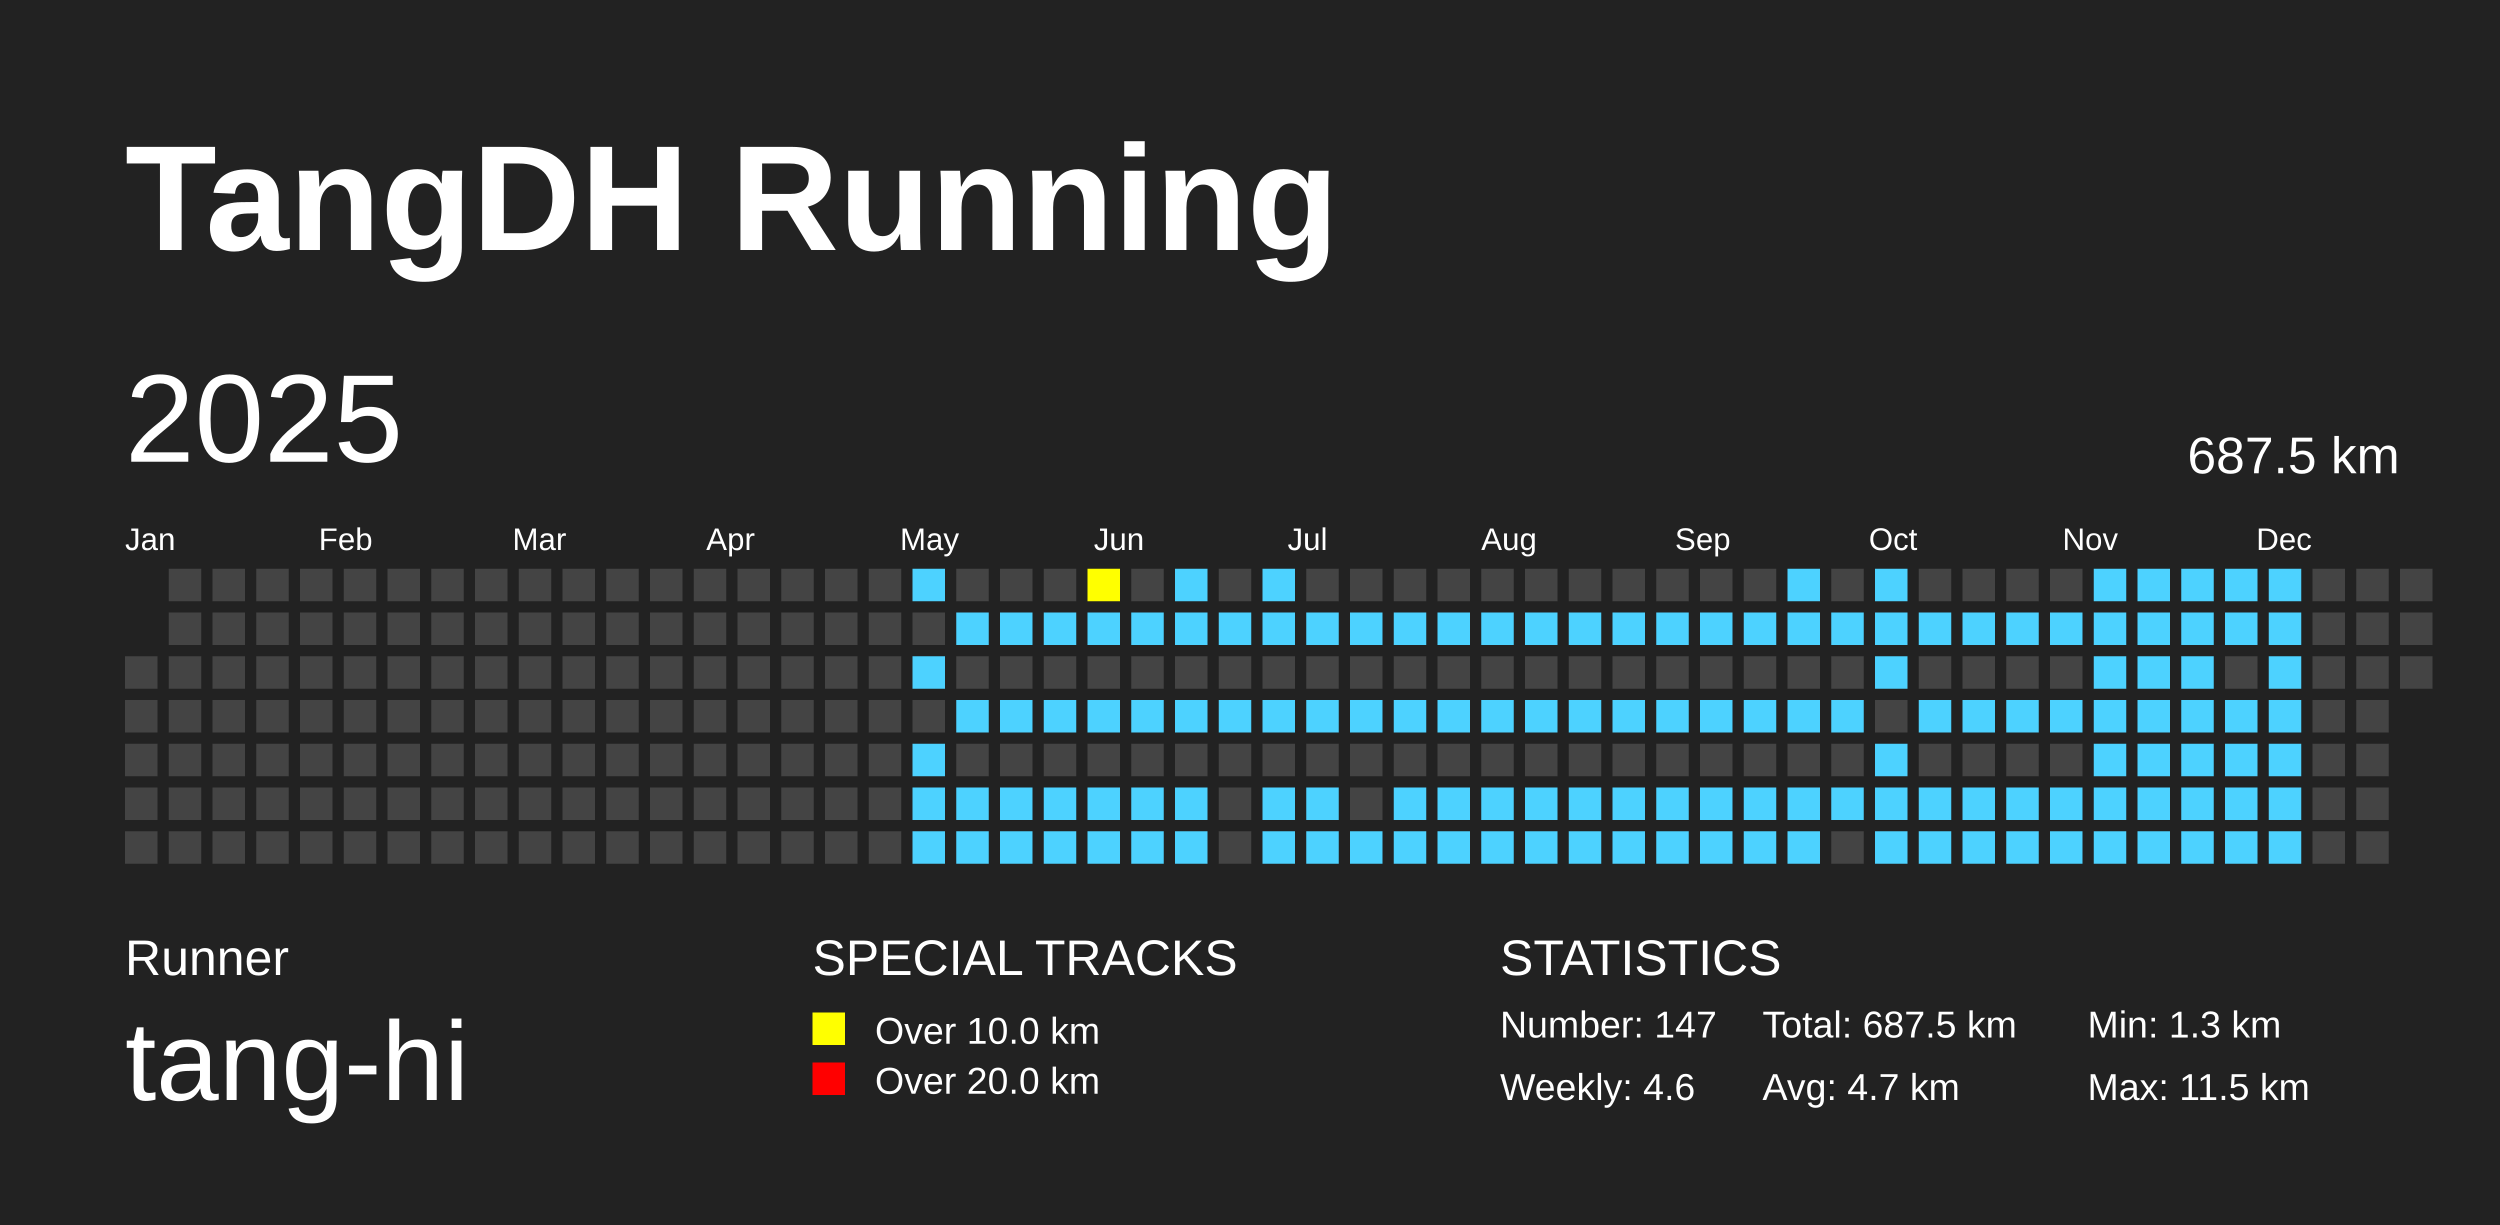
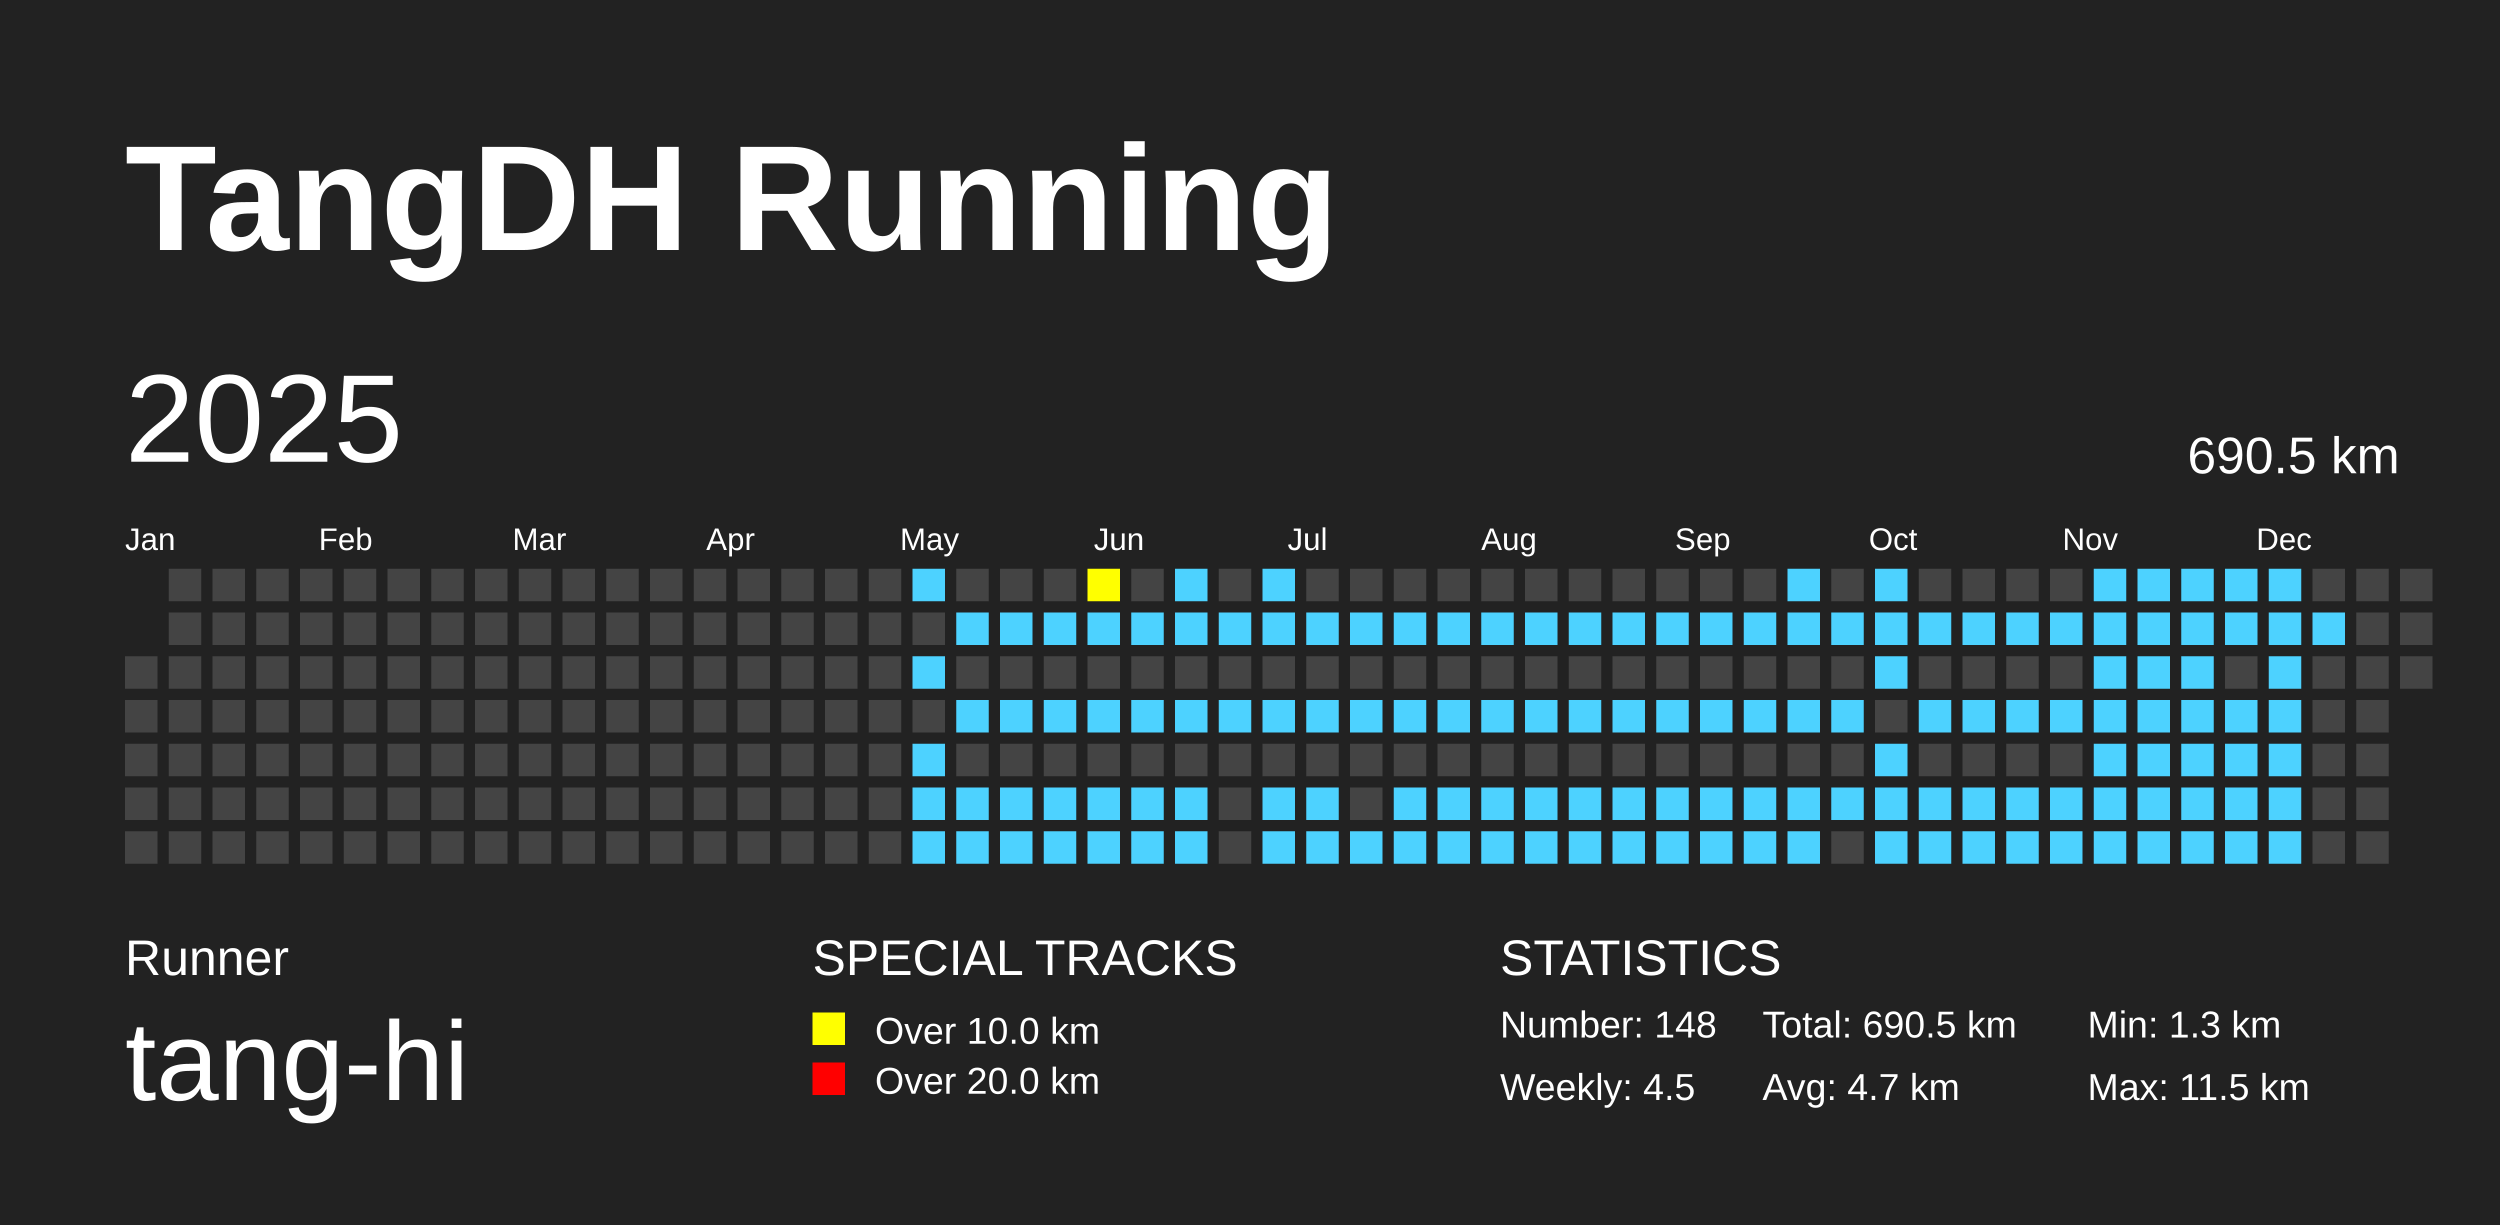
<svg xmlns="http://www.w3.org/2000/svg" baseProfile="full" height="98mm" version="1.1" viewBox="0,0,200,98" width="200mm">
  <defs />
  <rect fill="#222222" height="98" width="200" x="0" y="0" />
  <text fill="#FFFFFF" style="font-size:12px; font-family:Arial; font-weight:bold;" x="10" y="20">TangDH Running</text>
  <text fill="#FFFFFF" style="font-size:4px; font-family:Arial" x="10" y="78">Runner</text>
  <text fill="#FFFFFF" style="font-size:9px; font-family:Arial" x="10" y="88">tang-hi</text>
  <text fill="#FFFFFF" style="font-size:4px; font-family:Arial" x="65" y="78">SPECIAL TRACKS</text>
  <rect fill="yellow" height="2.6" width="2.6" x="65" y="81" />
  <text fill="#FFFFFF" style="font-size:3px; font-family:Arial" x="70" y="83.5">Over 10.0 km</text>
  <rect fill="red" height="2.6" width="2.6" x="65" y="85" />
  <text fill="#FFFFFF" style="font-size:3px; font-family:Arial" x="70" y="87.5">Over 20.0 km</text>
  <text fill="#FFFFFF" style="font-size:4px; font-family:Arial" x="120" y="78">STATISTICS</text>
-   <text fill="#FFFFFF" style="font-size:3px; font-family:Arial" x="120" y="83">Number: 147</text>
-   <text fill="#FFFFFF" style="font-size:3px; font-family:Arial" x="120" y="88">Weekly: 4.6</text>
-   <text fill="#FFFFFF" style="font-size:3px; font-family:Arial" x="141" y="83">Total: 687.5 km</text>
+   <text fill="#FFFFFF" style="font-size:3px; font-family:Arial" x="120" y="83">Number: 148</text>
+   <text fill="#FFFFFF" style="font-size:3px; font-family:Arial" x="120" y="88">Weekly: 4.5</text>
+   <text fill="#FFFFFF" style="font-size:3px; font-family:Arial" x="141" y="83">Total: 690.5 km</text>
  <text fill="#FFFFFF" style="font-size:3px; font-family:Arial" x="141" y="88">Avg: 4.7 km</text>
  <text fill="#FFFFFF" style="font-size:3px; font-family:Arial" x="167" y="83">Min: 1.3 km</text>
  <text fill="#FFFFFF" style="font-size:3px; font-family:Arial" x="167" y="88">Max: 11.5 km</text>
  <text dominant-baseline="hanging" fill="#FFFFFF" style="font-size:10.0px; font-family:Arial;" x="10" y="30">2025</text>
-   <text dominant-baseline="hanging" fill="#FFFFFF" style="font-size:4.125px; font-family:Arial;" x="175" y="35">687.5 km</text>
+   <text dominant-baseline="hanging" fill="#FFFFFF" style="font-size:4.125px; font-family:Arial;" x="175" y="35">690.5 km</text>
  <text fill="#FFFFFF" style="font-size:2.5px; font-family:Arial" x="10.0" y="44">Jan</text>
  <text fill="#FFFFFF" style="font-size:2.5px; font-family:Arial" x="25.5" y="44">Feb</text>
  <text fill="#FFFFFF" style="font-size:2.5px; font-family:Arial" x="41.0" y="44">Mar</text>
  <text fill="#FFFFFF" style="font-size:2.5px; font-family:Arial" x="56.5" y="44">Apr</text>
  <text fill="#FFFFFF" style="font-size:2.5px; font-family:Arial" x="72.0" y="44">May</text>
  <text fill="#FFFFFF" style="font-size:2.5px; font-family:Arial" x="87.5" y="44">Jun</text>
  <text fill="#FFFFFF" style="font-size:2.5px; font-family:Arial" x="103.0" y="44">Jul</text>
  <text fill="#FFFFFF" style="font-size:2.5px; font-family:Arial" x="118.5" y="44">Aug</text>
  <text fill="#FFFFFF" style="font-size:2.5px; font-family:Arial" x="134.0" y="44">Sep</text>
  <text fill="#FFFFFF" style="font-size:2.5px; font-family:Arial" x="149.5" y="44">Oct</text>
  <text fill="#FFFFFF" style="font-size:2.5px; font-family:Arial" x="165.0" y="44">Nov</text>
  <text fill="#FFFFFF" style="font-size:2.5px; font-family:Arial" x="180.5" y="44">Dec</text>
  <rect fill="#444444" height="2.6" width="2.6" x="10.0" y="52.5" />
  <rect fill="#444444" height="2.6" width="2.6" x="10.0" y="56.0" />
  <rect fill="#444444" height="2.6" width="2.6" x="10.0" y="59.5" />
  <rect fill="#444444" height="2.6" width="2.6" x="10.0" y="63.0" />
  <rect fill="#444444" height="2.6" width="2.6" x="10.0" y="66.5" />
  <rect fill="#444444" height="2.6" width="2.6" x="13.5" y="45.5" />
  <rect fill="#444444" height="2.6" width="2.6" x="13.5" y="49.0" />
  <rect fill="#444444" height="2.6" width="2.6" x="13.5" y="52.5" />
  <rect fill="#444444" height="2.6" width="2.6" x="13.5" y="56.0" />
  <rect fill="#444444" height="2.6" width="2.6" x="13.5" y="59.5" />
  <rect fill="#444444" height="2.6" width="2.6" x="13.5" y="63.0" />
  <rect fill="#444444" height="2.6" width="2.6" x="13.5" y="66.5" />
  <rect fill="#444444" height="2.6" width="2.6" x="17.0" y="45.5" />
  <rect fill="#444444" height="2.6" width="2.6" x="17.0" y="49.0" />
  <rect fill="#444444" height="2.6" width="2.6" x="17.0" y="52.5" />
  <rect fill="#444444" height="2.6" width="2.6" x="17.0" y="56.0" />
  <rect fill="#444444" height="2.6" width="2.6" x="17.0" y="59.5" />
  <rect fill="#444444" height="2.6" width="2.6" x="17.0" y="63.0" />
  <rect fill="#444444" height="2.6" width="2.6" x="17.0" y="66.5" />
  <rect fill="#444444" height="2.6" width="2.6" x="20.5" y="45.5" />
  <rect fill="#444444" height="2.6" width="2.6" x="20.5" y="49.0" />
  <rect fill="#444444" height="2.6" width="2.6" x="20.5" y="52.5" />
  <rect fill="#444444" height="2.6" width="2.6" x="20.5" y="56.0" />
  <rect fill="#444444" height="2.6" width="2.6" x="20.5" y="59.5" />
  <rect fill="#444444" height="2.6" width="2.6" x="20.5" y="63.0" />
  <rect fill="#444444" height="2.6" width="2.6" x="20.5" y="66.5" />
  <rect fill="#444444" height="2.6" width="2.6" x="24.0" y="45.5" />
  <rect fill="#444444" height="2.6" width="2.6" x="24.0" y="49.0" />
  <rect fill="#444444" height="2.6" width="2.6" x="24.0" y="52.5" />
  <rect fill="#444444" height="2.6" width="2.6" x="24.0" y="56.0" />
  <rect fill="#444444" height="2.6" width="2.6" x="24.0" y="59.5" />
  <rect fill="#444444" height="2.6" width="2.6" x="24.0" y="63.0" />
  <rect fill="#444444" height="2.6" width="2.6" x="24.0" y="66.5" />
  <rect fill="#444444" height="2.6" width="2.6" x="27.5" y="45.5" />
  <rect fill="#444444" height="2.6" width="2.6" x="27.5" y="49.0" />
  <rect fill="#444444" height="2.6" width="2.6" x="27.5" y="52.5" />
  <rect fill="#444444" height="2.6" width="2.6" x="27.5" y="56.0" />
  <rect fill="#444444" height="2.6" width="2.6" x="27.5" y="59.5" />
  <rect fill="#444444" height="2.6" width="2.6" x="27.5" y="63.0" />
  <rect fill="#444444" height="2.6" width="2.6" x="27.5" y="66.5" />
  <rect fill="#444444" height="2.6" width="2.6" x="31.0" y="45.5" />
  <rect fill="#444444" height="2.6" width="2.6" x="31.0" y="49.0" />
  <rect fill="#444444" height="2.6" width="2.6" x="31.0" y="52.5" />
  <rect fill="#444444" height="2.6" width="2.6" x="31.0" y="56.0" />
  <rect fill="#444444" height="2.6" width="2.6" x="31.0" y="59.5" />
  <rect fill="#444444" height="2.6" width="2.6" x="31.0" y="63.0" />
  <rect fill="#444444" height="2.6" width="2.6" x="31.0" y="66.5" />
  <rect fill="#444444" height="2.6" width="2.6" x="34.5" y="45.5" />
  <rect fill="#444444" height="2.6" width="2.6" x="34.5" y="49.0" />
  <rect fill="#444444" height="2.6" width="2.6" x="34.5" y="52.5" />
  <rect fill="#444444" height="2.6" width="2.6" x="34.5" y="56.0" />
  <rect fill="#444444" height="2.6" width="2.6" x="34.5" y="59.5" />
  <rect fill="#444444" height="2.6" width="2.6" x="34.5" y="63.0" />
  <rect fill="#444444" height="2.6" width="2.6" x="34.5" y="66.5" />
  <rect fill="#444444" height="2.6" width="2.6" x="38.0" y="45.5" />
  <rect fill="#444444" height="2.6" width="2.6" x="38.0" y="49.0" />
  <rect fill="#444444" height="2.6" width="2.6" x="38.0" y="52.5" />
  <rect fill="#444444" height="2.6" width="2.6" x="38.0" y="56.0" />
  <rect fill="#444444" height="2.6" width="2.6" x="38.0" y="59.5" />
  <rect fill="#444444" height="2.6" width="2.6" x="38.0" y="63.0" />
  <rect fill="#444444" height="2.6" width="2.6" x="38.0" y="66.5" />
  <rect fill="#444444" height="2.6" width="2.6" x="41.5" y="45.5" />
  <rect fill="#444444" height="2.6" width="2.6" x="41.5" y="49.0" />
  <rect fill="#444444" height="2.6" width="2.6" x="41.5" y="52.5" />
  <rect fill="#444444" height="2.6" width="2.6" x="41.5" y="56.0" />
  <rect fill="#444444" height="2.6" width="2.6" x="41.5" y="59.5" />
  <rect fill="#444444" height="2.6" width="2.6" x="41.5" y="63.0" />
  <rect fill="#444444" height="2.6" width="2.6" x="41.5" y="66.5" />
  <rect fill="#444444" height="2.6" width="2.6" x="45.0" y="45.5" />
  <rect fill="#444444" height="2.6" width="2.6" x="45.0" y="49.0" />
  <rect fill="#444444" height="2.6" width="2.6" x="45.0" y="52.5" />
  <rect fill="#444444" height="2.6" width="2.6" x="45.0" y="56.0" />
  <rect fill="#444444" height="2.6" width="2.6" x="45.0" y="59.5" />
  <rect fill="#444444" height="2.6" width="2.6" x="45.0" y="63.0" />
  <rect fill="#444444" height="2.6" width="2.6" x="45.0" y="66.5" />
  <rect fill="#444444" height="2.6" width="2.6" x="48.5" y="45.5" />
  <rect fill="#444444" height="2.6" width="2.6" x="48.5" y="49.0" />
  <rect fill="#444444" height="2.6" width="2.6" x="48.5" y="52.5" />
  <rect fill="#444444" height="2.6" width="2.6" x="48.5" y="56.0" />
  <rect fill="#444444" height="2.6" width="2.6" x="48.5" y="59.5" />
  <rect fill="#444444" height="2.6" width="2.6" x="48.5" y="63.0" />
  <rect fill="#444444" height="2.6" width="2.6" x="48.5" y="66.5" />
  <rect fill="#444444" height="2.6" width="2.6" x="52.0" y="45.5" />
  <rect fill="#444444" height="2.6" width="2.6" x="52.0" y="49.0" />
  <rect fill="#444444" height="2.6" width="2.6" x="52.0" y="52.5" />
  <rect fill="#444444" height="2.6" width="2.6" x="52.0" y="56.0" />
  <rect fill="#444444" height="2.6" width="2.6" x="52.0" y="59.5" />
  <rect fill="#444444" height="2.6" width="2.6" x="52.0" y="63.0" />
  <rect fill="#444444" height="2.6" width="2.6" x="52.0" y="66.5" />
  <rect fill="#444444" height="2.6" width="2.6" x="55.5" y="45.5" />
  <rect fill="#444444" height="2.6" width="2.6" x="55.5" y="49.0" />
  <rect fill="#444444" height="2.6" width="2.6" x="55.5" y="52.5" />
  <rect fill="#444444" height="2.6" width="2.6" x="55.5" y="56.0" />
  <rect fill="#444444" height="2.6" width="2.6" x="55.5" y="59.5" />
  <rect fill="#444444" height="2.6" width="2.6" x="55.5" y="63.0" />
  <rect fill="#444444" height="2.6" width="2.6" x="55.5" y="66.5" />
  <rect fill="#444444" height="2.6" width="2.6" x="59.0" y="45.5" />
  <rect fill="#444444" height="2.6" width="2.6" x="59.0" y="49.0" />
  <rect fill="#444444" height="2.6" width="2.6" x="59.0" y="52.5" />
  <rect fill="#444444" height="2.6" width="2.6" x="59.0" y="56.0" />
  <rect fill="#444444" height="2.6" width="2.6" x="59.0" y="59.5" />
  <rect fill="#444444" height="2.6" width="2.6" x="59.0" y="63.0" />
  <rect fill="#444444" height="2.6" width="2.6" x="59.0" y="66.5" />
  <rect fill="#444444" height="2.6" width="2.6" x="62.5" y="45.5" />
  <rect fill="#444444" height="2.6" width="2.6" x="62.5" y="49.0" />
  <rect fill="#444444" height="2.6" width="2.6" x="62.5" y="52.5" />
  <rect fill="#444444" height="2.6" width="2.6" x="62.5" y="56.0" />
  <rect fill="#444444" height="2.6" width="2.6" x="62.5" y="59.5" />
  <rect fill="#444444" height="2.6" width="2.6" x="62.5" y="63.0" />
  <rect fill="#444444" height="2.6" width="2.6" x="62.5" y="66.5" />
  <rect fill="#444444" height="2.6" width="2.6" x="66.0" y="45.5" />
  <rect fill="#444444" height="2.6" width="2.6" x="66.0" y="49.0" />
  <rect fill="#444444" height="2.6" width="2.6" x="66.0" y="52.5" />
  <rect fill="#444444" height="2.6" width="2.6" x="66.0" y="56.0" />
  <rect fill="#444444" height="2.6" width="2.6" x="66.0" y="59.5" />
  <rect fill="#444444" height="2.6" width="2.6" x="66.0" y="63.0" />
  <rect fill="#444444" height="2.6" width="2.6" x="66.0" y="66.5" />
  <rect fill="#444444" height="2.6" width="2.6" x="69.5" y="45.5" />
  <rect fill="#444444" height="2.6" width="2.6" x="69.5" y="49.0" />
  <rect fill="#444444" height="2.6" width="2.6" x="69.5" y="52.5" />
  <rect fill="#444444" height="2.6" width="2.6" x="69.5" y="56.0" />
  <rect fill="#444444" height="2.6" width="2.6" x="69.5" y="59.5" />
  <rect fill="#444444" height="2.6" width="2.6" x="69.5" y="63.0" />
  <rect fill="#444444" height="2.6" width="2.6" x="69.5" y="66.5" />
  <rect fill="#4DD2FF" height="2.6" width="2.6" x="73.0" y="45.5" />
  <rect fill="#444444" height="2.6" width="2.6" x="73.0" y="49.0" />
  <rect fill="#4DD2FF" height="2.6" width="2.6" x="73.0" y="52.5" />
  <rect fill="#444444" height="2.6" width="2.6" x="73.0" y="56.0" />
  <rect fill="#4DD2FF" height="2.6" width="2.6" x="73.0" y="59.5" />
  <rect fill="#4DD2FF" height="2.6" width="2.6" x="73.0" y="63.0" />
  <rect fill="#4DD2FF" height="2.6" width="2.6" x="73.0" y="66.5" />
  <rect fill="#444444" height="2.6" width="2.6" x="76.5" y="45.5" />
  <rect fill="#4DD2FF" height="2.6" width="2.6" x="76.5" y="49.0" />
  <rect fill="#444444" height="2.6" width="2.6" x="76.5" y="52.5" />
  <rect fill="#4DD2FF" height="2.6" width="2.6" x="76.5" y="56.0" />
  <rect fill="#444444" height="2.6" width="2.6" x="76.5" y="59.5" />
  <rect fill="#4DD2FF" height="2.6" width="2.6" x="76.5" y="63.0" />
  <rect fill="#4DD2FF" height="2.6" width="2.6" x="76.5" y="66.5" />
  <rect fill="#444444" height="2.6" width="2.6" x="80.0" y="45.5" />
  <rect fill="#4DD2FF" height="2.6" width="2.6" x="80.0" y="49.0" />
  <rect fill="#444444" height="2.6" width="2.6" x="80.0" y="52.5" />
  <rect fill="#4DD2FF" height="2.6" width="2.6" x="80.0" y="56.0" />
  <rect fill="#444444" height="2.6" width="2.6" x="80.0" y="59.5" />
  <rect fill="#4DD2FF" height="2.6" width="2.6" x="80.0" y="63.0" />
  <rect fill="#4DD2FF" height="2.6" width="2.6" x="80.0" y="66.5" />
  <rect fill="#444444" height="2.6" width="2.6" x="83.5" y="45.5" />
  <rect fill="#4DD2FF" height="2.6" width="2.6" x="83.5" y="49.0" />
  <rect fill="#444444" height="2.6" width="2.6" x="83.5" y="52.5" />
  <rect fill="#4DD2FF" height="2.6" width="2.6" x="83.5" y="56.0" />
  <rect fill="#444444" height="2.6" width="2.6" x="83.5" y="59.5" />
  <rect fill="#4DD2FF" height="2.6" width="2.6" x="83.5" y="63.0" />
  <rect fill="#4DD2FF" height="2.6" width="2.6" x="83.5" y="66.5" />
  <rect fill="yellow" height="2.6" width="2.6" x="87.0" y="45.5" />
  <rect fill="#4DD2FF" height="2.6" width="2.6" x="87.0" y="49.0" />
  <rect fill="#444444" height="2.6" width="2.6" x="87.0" y="52.5" />
  <rect fill="#4DD2FF" height="2.6" width="2.6" x="87.0" y="56.0" />
  <rect fill="#444444" height="2.6" width="2.6" x="87.0" y="59.5" />
  <rect fill="#4DD2FF" height="2.6" width="2.6" x="87.0" y="63.0" />
  <rect fill="#4DD2FF" height="2.6" width="2.6" x="87.0" y="66.5" />
  <rect fill="#444444" height="2.6" width="2.6" x="90.5" y="45.5" />
  <rect fill="#4DD2FF" height="2.6" width="2.6" x="90.5" y="49.0" />
  <rect fill="#444444" height="2.6" width="2.6" x="90.5" y="52.5" />
  <rect fill="#4DD2FF" height="2.6" width="2.6" x="90.5" y="56.0" />
  <rect fill="#444444" height="2.6" width="2.6" x="90.5" y="59.5" />
  <rect fill="#4DD2FF" height="2.6" width="2.6" x="90.5" y="63.0" />
  <rect fill="#4DD2FF" height="2.6" width="2.6" x="90.5" y="66.5" />
  <rect fill="#4DD2FF" height="2.6" width="2.6" x="94.0" y="45.5" />
  <rect fill="#4DD2FF" height="2.6" width="2.6" x="94.0" y="49.0" />
  <rect fill="#444444" height="2.6" width="2.6" x="94.0" y="52.5" />
  <rect fill="#4DD2FF" height="2.6" width="2.6" x="94.0" y="56.0" />
  <rect fill="#444444" height="2.6" width="2.6" x="94.0" y="59.5" />
  <rect fill="#4DD2FF" height="2.6" width="2.6" x="94.0" y="63.0" />
  <rect fill="#4DD2FF" height="2.6" width="2.6" x="94.0" y="66.5" />
  <rect fill="#444444" height="2.6" width="2.6" x="97.5" y="45.5" />
  <rect fill="#4DD2FF" height="2.6" width="2.6" x="97.5" y="49.0" />
  <rect fill="#444444" height="2.6" width="2.6" x="97.5" y="52.5" />
  <rect fill="#4DD2FF" height="2.6" width="2.6" x="97.5" y="56.0" />
  <rect fill="#444444" height="2.6" width="2.6" x="97.5" y="59.5" />
  <rect fill="#444444" height="2.6" width="2.6" x="97.5" y="63.0" />
  <rect fill="#444444" height="2.6" width="2.6" x="97.5" y="66.5" />
  <rect fill="#4DD2FF" height="2.6" width="2.6" x="101.0" y="45.5" />
  <rect fill="#4DD2FF" height="2.6" width="2.6" x="101.0" y="49.0" />
  <rect fill="#444444" height="2.6" width="2.6" x="101.0" y="52.5" />
  <rect fill="#4DD2FF" height="2.6" width="2.6" x="101.0" y="56.0" />
  <rect fill="#444444" height="2.6" width="2.6" x="101.0" y="59.5" />
  <rect fill="#4DD2FF" height="2.6" width="2.6" x="101.0" y="63.0" />
  <rect fill="#4DD2FF" height="2.6" width="2.6" x="101.0" y="66.5" />
  <rect fill="#444444" height="2.6" width="2.6" x="104.5" y="45.5" />
  <rect fill="#4DD2FF" height="2.6" width="2.6" x="104.5" y="49.0" />
  <rect fill="#444444" height="2.6" width="2.6" x="104.5" y="52.5" />
  <rect fill="#4DD2FF" height="2.6" width="2.6" x="104.5" y="56.0" />
  <rect fill="#444444" height="2.6" width="2.6" x="104.5" y="59.5" />
  <rect fill="#4DD2FF" height="2.6" width="2.6" x="104.5" y="63.0" />
  <rect fill="#4DD2FF" height="2.6" width="2.6" x="104.5" y="66.5" />
  <rect fill="#444444" height="2.6" width="2.6" x="108.0" y="45.5" />
  <rect fill="#4DD2FF" height="2.6" width="2.6" x="108.0" y="49.0" />
  <rect fill="#444444" height="2.6" width="2.6" x="108.0" y="52.5" />
  <rect fill="#4DD2FF" height="2.6" width="2.6" x="108.0" y="56.0" />
  <rect fill="#444444" height="2.6" width="2.6" x="108.0" y="59.5" />
  <rect fill="#444444" height="2.6" width="2.6" x="108.0" y="63.0" />
  <rect fill="#4DD2FF" height="2.6" width="2.6" x="108.0" y="66.5" />
  <rect fill="#444444" height="2.6" width="2.6" x="111.5" y="45.5" />
  <rect fill="#4DD2FF" height="2.6" width="2.6" x="111.5" y="49.0" />
  <rect fill="#444444" height="2.6" width="2.6" x="111.5" y="52.5" />
  <rect fill="#4DD2FF" height="2.6" width="2.6" x="111.5" y="56.0" />
  <rect fill="#444444" height="2.6" width="2.6" x="111.5" y="59.5" />
  <rect fill="#4DD2FF" height="2.6" width="2.6" x="111.5" y="63.0" />
  <rect fill="#4DD2FF" height="2.6" width="2.6" x="111.5" y="66.5" />
  <rect fill="#444444" height="2.6" width="2.6" x="115.0" y="45.5" />
  <rect fill="#4DD2FF" height="2.6" width="2.6" x="115.0" y="49.0" />
  <rect fill="#444444" height="2.6" width="2.6" x="115.0" y="52.5" />
  <rect fill="#4DD2FF" height="2.6" width="2.6" x="115.0" y="56.0" />
  <rect fill="#444444" height="2.6" width="2.6" x="115.0" y="59.5" />
  <rect fill="#4DD2FF" height="2.6" width="2.6" x="115.0" y="63.0" />
  <rect fill="#4DD2FF" height="2.6" width="2.6" x="115.0" y="66.5" />
  <rect fill="#444444" height="2.6" width="2.6" x="118.5" y="45.5" />
  <rect fill="#4DD2FF" height="2.6" width="2.6" x="118.5" y="49.0" />
  <rect fill="#444444" height="2.6" width="2.6" x="118.5" y="52.5" />
  <rect fill="#4DD2FF" height="2.6" width="2.6" x="118.5" y="56.0" />
  <rect fill="#444444" height="2.6" width="2.6" x="118.5" y="59.5" />
  <rect fill="#4DD2FF" height="2.6" width="2.6" x="118.5" y="63.0" />
  <rect fill="#4DD2FF" height="2.6" width="2.6" x="118.5" y="66.5" />
  <rect fill="#444444" height="2.6" width="2.6" x="122.0" y="45.5" />
  <rect fill="#4DD2FF" height="2.6" width="2.6" x="122.0" y="49.0" />
  <rect fill="#444444" height="2.6" width="2.6" x="122.0" y="52.5" />
  <rect fill="#4DD2FF" height="2.6" width="2.6" x="122.0" y="56.0" />
  <rect fill="#444444" height="2.6" width="2.6" x="122.0" y="59.5" />
  <rect fill="#4DD2FF" height="2.6" width="2.6" x="122.0" y="63.0" />
  <rect fill="#4DD2FF" height="2.6" width="2.6" x="122.0" y="66.5" />
  <rect fill="#444444" height="2.6" width="2.6" x="125.5" y="45.5" />
  <rect fill="#4DD2FF" height="2.6" width="2.6" x="125.5" y="49.0" />
  <rect fill="#444444" height="2.6" width="2.6" x="125.5" y="52.5" />
  <rect fill="#4DD2FF" height="2.6" width="2.6" x="125.5" y="56.0" />
  <rect fill="#444444" height="2.6" width="2.6" x="125.5" y="59.5" />
  <rect fill="#4DD2FF" height="2.6" width="2.6" x="125.5" y="63.0" />
  <rect fill="#4DD2FF" height="2.6" width="2.6" x="125.5" y="66.5" />
  <rect fill="#444444" height="2.6" width="2.6" x="129.0" y="45.5" />
  <rect fill="#4DD2FF" height="2.6" width="2.6" x="129.0" y="49.0" />
  <rect fill="#444444" height="2.6" width="2.6" x="129.0" y="52.5" />
  <rect fill="#4DD2FF" height="2.6" width="2.6" x="129.0" y="56.0" />
  <rect fill="#444444" height="2.6" width="2.6" x="129.0" y="59.5" />
  <rect fill="#4DD2FF" height="2.6" width="2.6" x="129.0" y="63.0" />
  <rect fill="#4DD2FF" height="2.6" width="2.6" x="129.0" y="66.5" />
  <rect fill="#444444" height="2.6" width="2.6" x="132.5" y="45.5" />
  <rect fill="#4DD2FF" height="2.6" width="2.6" x="132.5" y="49.0" />
  <rect fill="#444444" height="2.6" width="2.6" x="132.5" y="52.5" />
  <rect fill="#4DD2FF" height="2.6" width="2.6" x="132.5" y="56.0" />
  <rect fill="#444444" height="2.6" width="2.6" x="132.5" y="59.5" />
  <rect fill="#4DD2FF" height="2.6" width="2.6" x="132.5" y="63.0" />
  <rect fill="#4DD2FF" height="2.6" width="2.6" x="132.5" y="66.5" />
  <rect fill="#444444" height="2.6" width="2.6" x="136.0" y="45.5" />
  <rect fill="#4DD2FF" height="2.6" width="2.6" x="136.0" y="49.0" />
  <rect fill="#444444" height="2.6" width="2.6" x="136.0" y="52.5" />
  <rect fill="#4DD2FF" height="2.6" width="2.6" x="136.0" y="56.0" />
  <rect fill="#444444" height="2.6" width="2.6" x="136.0" y="59.5" />
  <rect fill="#4DD2FF" height="2.6" width="2.6" x="136.0" y="63.0" />
  <rect fill="#4DD2FF" height="2.6" width="2.6" x="136.0" y="66.5" />
  <rect fill="#444444" height="2.6" width="2.6" x="139.5" y="45.5" />
  <rect fill="#4DD2FF" height="2.6" width="2.6" x="139.5" y="49.0" />
  <rect fill="#444444" height="2.6" width="2.6" x="139.5" y="52.5" />
  <rect fill="#4DD2FF" height="2.6" width="2.6" x="139.5" y="56.0" />
  <rect fill="#444444" height="2.6" width="2.6" x="139.5" y="59.5" />
  <rect fill="#4DD2FF" height="2.6" width="2.6" x="139.5" y="63.0" />
  <rect fill="#4DD2FF" height="2.6" width="2.6" x="139.5" y="66.5" />
  <rect fill="#4DD2FF" height="2.6" width="2.6" x="143.0" y="45.5" />
  <rect fill="#4DD2FF" height="2.6" width="2.6" x="143.0" y="49.0" />
  <rect fill="#444444" height="2.6" width="2.6" x="143.0" y="52.5" />
  <rect fill="#4DD2FF" height="2.6" width="2.6" x="143.0" y="56.0" />
  <rect fill="#444444" height="2.6" width="2.6" x="143.0" y="59.5" />
  <rect fill="#4DD2FF" height="2.6" width="2.6" x="143.0" y="63.0" />
  <rect fill="#4DD2FF" height="2.6" width="2.6" x="143.0" y="66.5" />
  <rect fill="#444444" height="2.6" width="2.6" x="146.5" y="45.5" />
  <rect fill="#4DD2FF" height="2.6" width="2.6" x="146.5" y="49.0" />
  <rect fill="#444444" height="2.6" width="2.6" x="146.5" y="52.5" />
  <rect fill="#4DD2FF" height="2.6" width="2.6" x="146.5" y="56.0" />
  <rect fill="#444444" height="2.6" width="2.6" x="146.5" y="59.5" />
  <rect fill="#4DD2FF" height="2.6" width="2.6" x="146.5" y="63.0" />
  <rect fill="#444444" height="2.6" width="2.6" x="146.5" y="66.5" />
  <rect fill="#4DD2FF" height="2.6" width="2.6" x="150.0" y="45.5" />
  <rect fill="#4DD2FF" height="2.6" width="2.6" x="150.0" y="49.0" />
  <rect fill="#4DD2FF" height="2.6" width="2.6" x="150.0" y="52.5" />
  <rect fill="#444444" height="2.6" width="2.6" x="150.0" y="56.0" />
  <rect fill="#4DD2FF" height="2.6" width="2.6" x="150.0" y="59.5" />
  <rect fill="#4DD2FF" height="2.6" width="2.6" x="150.0" y="63.0" />
  <rect fill="#4DD2FF" height="2.6" width="2.6" x="150.0" y="66.5" />
  <rect fill="#444444" height="2.6" width="2.6" x="153.5" y="45.5" />
  <rect fill="#4DD2FF" height="2.6" width="2.6" x="153.5" y="49.0" />
  <rect fill="#444444" height="2.6" width="2.6" x="153.5" y="52.5" />
  <rect fill="#4DD2FF" height="2.6" width="2.6" x="153.5" y="56.0" />
  <rect fill="#444444" height="2.6" width="2.6" x="153.5" y="59.5" />
  <rect fill="#4DD2FF" height="2.6" width="2.6" x="153.5" y="63.0" />
  <rect fill="#4DD2FF" height="2.6" width="2.6" x="153.5" y="66.5" />
  <rect fill="#444444" height="2.6" width="2.6" x="157.0" y="45.5" />
  <rect fill="#4DD2FF" height="2.6" width="2.6" x="157.0" y="49.0" />
  <rect fill="#444444" height="2.6" width="2.6" x="157.0" y="52.5" />
  <rect fill="#4DD2FF" height="2.6" width="2.6" x="157.0" y="56.0" />
  <rect fill="#444444" height="2.6" width="2.6" x="157.0" y="59.5" />
  <rect fill="#4DD2FF" height="2.6" width="2.6" x="157.0" y="63.0" />
  <rect fill="#4DD2FF" height="2.6" width="2.6" x="157.0" y="66.5" />
  <rect fill="#444444" height="2.6" width="2.6" x="160.5" y="45.5" />
  <rect fill="#4DD2FF" height="2.6" width="2.6" x="160.5" y="49.0" />
  <rect fill="#444444" height="2.6" width="2.6" x="160.5" y="52.5" />
  <rect fill="#4DD2FF" height="2.6" width="2.6" x="160.5" y="56.0" />
  <rect fill="#444444" height="2.6" width="2.6" x="160.5" y="59.5" />
  <rect fill="#4DD2FF" height="2.6" width="2.6" x="160.5" y="63.0" />
  <rect fill="#4DD2FF" height="2.6" width="2.6" x="160.5" y="66.5" />
  <rect fill="#444444" height="2.6" width="2.6" x="164.0" y="45.5" />
  <rect fill="#4DD2FF" height="2.6" width="2.6" x="164.0" y="49.0" />
  <rect fill="#444444" height="2.6" width="2.6" x="164.0" y="52.5" />
  <rect fill="#4DD2FF" height="2.6" width="2.6" x="164.0" y="56.0" />
  <rect fill="#444444" height="2.6" width="2.6" x="164.0" y="59.5" />
  <rect fill="#4DD2FF" height="2.6" width="2.6" x="164.0" y="63.0" />
  <rect fill="#4DD2FF" height="2.6" width="2.6" x="164.0" y="66.5" />
  <rect fill="#4DD2FF" height="2.6" width="2.6" x="167.5" y="45.5" />
  <rect fill="#4DD2FF" height="2.6" width="2.6" x="167.5" y="49.0" />
  <rect fill="#4DD2FF" height="2.6" width="2.6" x="167.5" y="52.5" />
  <rect fill="#4DD2FF" height="2.6" width="2.6" x="167.5" y="56.0" />
  <rect fill="#4DD2FF" height="2.6" width="2.6" x="167.5" y="59.5" />
  <rect fill="#4DD2FF" height="2.6" width="2.6" x="167.5" y="63.0" />
  <rect fill="#4DD2FF" height="2.6" width="2.6" x="167.5" y="66.5" />
  <rect fill="#4DD2FF" height="2.6" width="2.6" x="171.0" y="45.5" />
  <rect fill="#4DD2FF" height="2.6" width="2.6" x="171.0" y="49.0" />
  <rect fill="#4DD2FF" height="2.6" width="2.6" x="171.0" y="52.5" />
  <rect fill="#4DD2FF" height="2.6" width="2.6" x="171.0" y="56.0" />
  <rect fill="#4DD2FF" height="2.6" width="2.6" x="171.0" y="59.5" />
  <rect fill="#4DD2FF" height="2.6" width="2.6" x="171.0" y="63.0" />
  <rect fill="#4DD2FF" height="2.6" width="2.6" x="171.0" y="66.5" />
  <rect fill="#4DD2FF" height="2.6" width="2.6" x="174.5" y="45.5" />
  <rect fill="#4DD2FF" height="2.6" width="2.6" x="174.5" y="49.0" />
  <rect fill="#4DD2FF" height="2.6" width="2.6" x="174.5" y="52.5" />
  <rect fill="#4DD2FF" height="2.6" width="2.6" x="174.5" y="56.0" />
  <rect fill="#4DD2FF" height="2.6" width="2.6" x="174.5" y="59.5" />
  <rect fill="#4DD2FF" height="2.6" width="2.6" x="174.5" y="63.0" />
  <rect fill="#4DD2FF" height="2.6" width="2.6" x="174.5" y="66.5" />
  <rect fill="#4DD2FF" height="2.6" width="2.6" x="178.0" y="45.5" />
  <rect fill="#4DD2FF" height="2.6" width="2.6" x="178.0" y="49.0" />
  <rect fill="#444444" height="2.6" width="2.6" x="178.0" y="52.5" />
  <rect fill="#4DD2FF" height="2.6" width="2.6" x="178.0" y="56.0" />
  <rect fill="#4DD2FF" height="2.6" width="2.6" x="178.0" y="59.5" />
  <rect fill="#4DD2FF" height="2.6" width="2.6" x="178.0" y="63.0" />
  <rect fill="#4DD2FF" height="2.6" width="2.6" x="178.0" y="66.5" />
  <rect fill="#4DD2FF" height="2.6" width="2.6" x="181.5" y="45.5" />
  <rect fill="#4DD2FF" height="2.6" width="2.6" x="181.5" y="49.0" />
  <rect fill="#4DD2FF" height="2.6" width="2.6" x="181.5" y="52.5" />
  <rect fill="#4DD2FF" height="2.6" width="2.6" x="181.5" y="56.0" />
  <rect fill="#4DD2FF" height="2.6" width="2.6" x="181.5" y="59.5" />
  <rect fill="#4DD2FF" height="2.6" width="2.6" x="181.5" y="63.0" />
  <rect fill="#4DD2FF" height="2.6" width="2.6" x="181.5" y="66.5" />
  <rect fill="#444444" height="2.6" width="2.6" x="185.0" y="45.5" />
-   <rect fill="#444444" height="2.6" width="2.6" x="185.0" y="49.0" />
+   <rect fill="#4DD2FF" height="2.6" width="2.6" x="185.0" y="49.0" />
  <rect fill="#444444" height="2.6" width="2.6" x="185.0" y="52.5" />
  <rect fill="#444444" height="2.6" width="2.6" x="185.0" y="56.0" />
  <rect fill="#444444" height="2.6" width="2.6" x="185.0" y="59.5" />
  <rect fill="#444444" height="2.6" width="2.6" x="185.0" y="63.0" />
  <rect fill="#444444" height="2.6" width="2.6" x="185.0" y="66.5" />
  <rect fill="#444444" height="2.6" width="2.6" x="188.5" y="45.5" />
  <rect fill="#444444" height="2.6" width="2.6" x="188.5" y="49.0" />
  <rect fill="#444444" height="2.6" width="2.6" x="188.5" y="52.5" />
  <rect fill="#444444" height="2.6" width="2.6" x="188.5" y="56.0" />
  <rect fill="#444444" height="2.6" width="2.6" x="188.5" y="59.5" />
  <rect fill="#444444" height="2.6" width="2.6" x="188.5" y="63.0" />
  <rect fill="#444444" height="2.6" width="2.6" x="188.5" y="66.5" />
  <rect fill="#444444" height="2.6" width="2.6" x="192.0" y="45.5" />
  <rect fill="#444444" height="2.6" width="2.6" x="192.0" y="49.0" />
  <rect fill="#444444" height="2.6" width="2.6" x="192.0" y="52.5" />
</svg>
